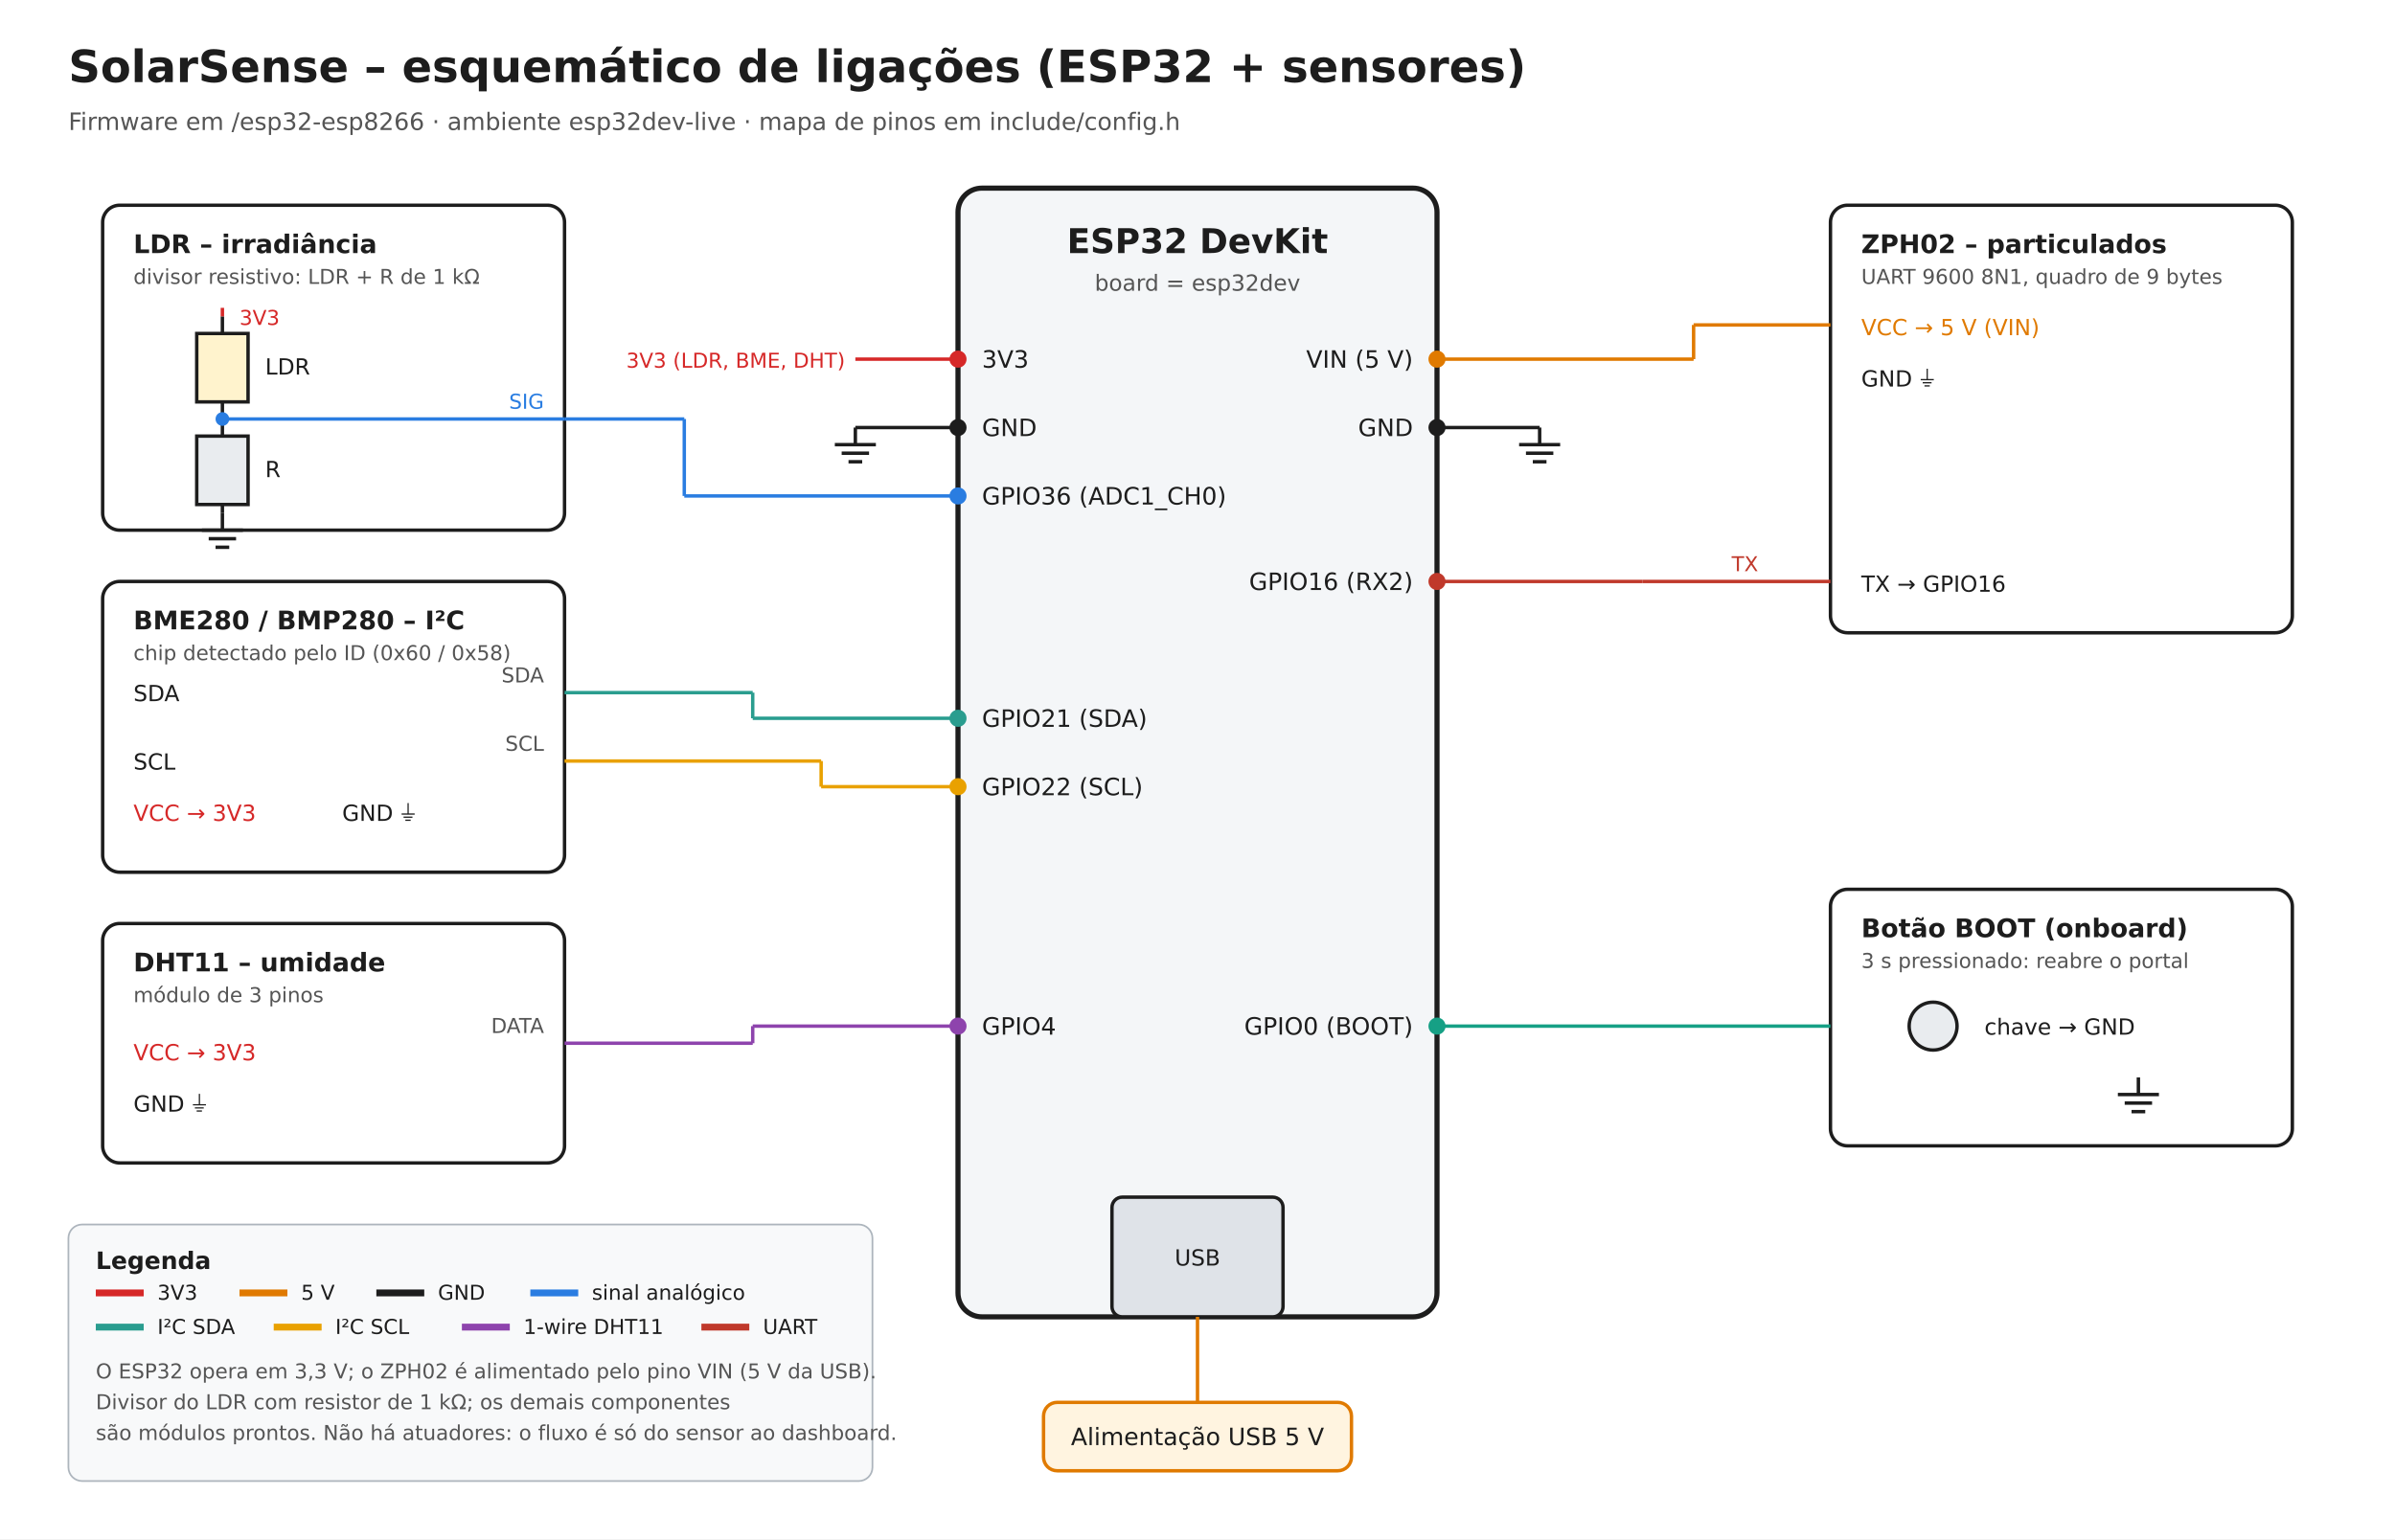
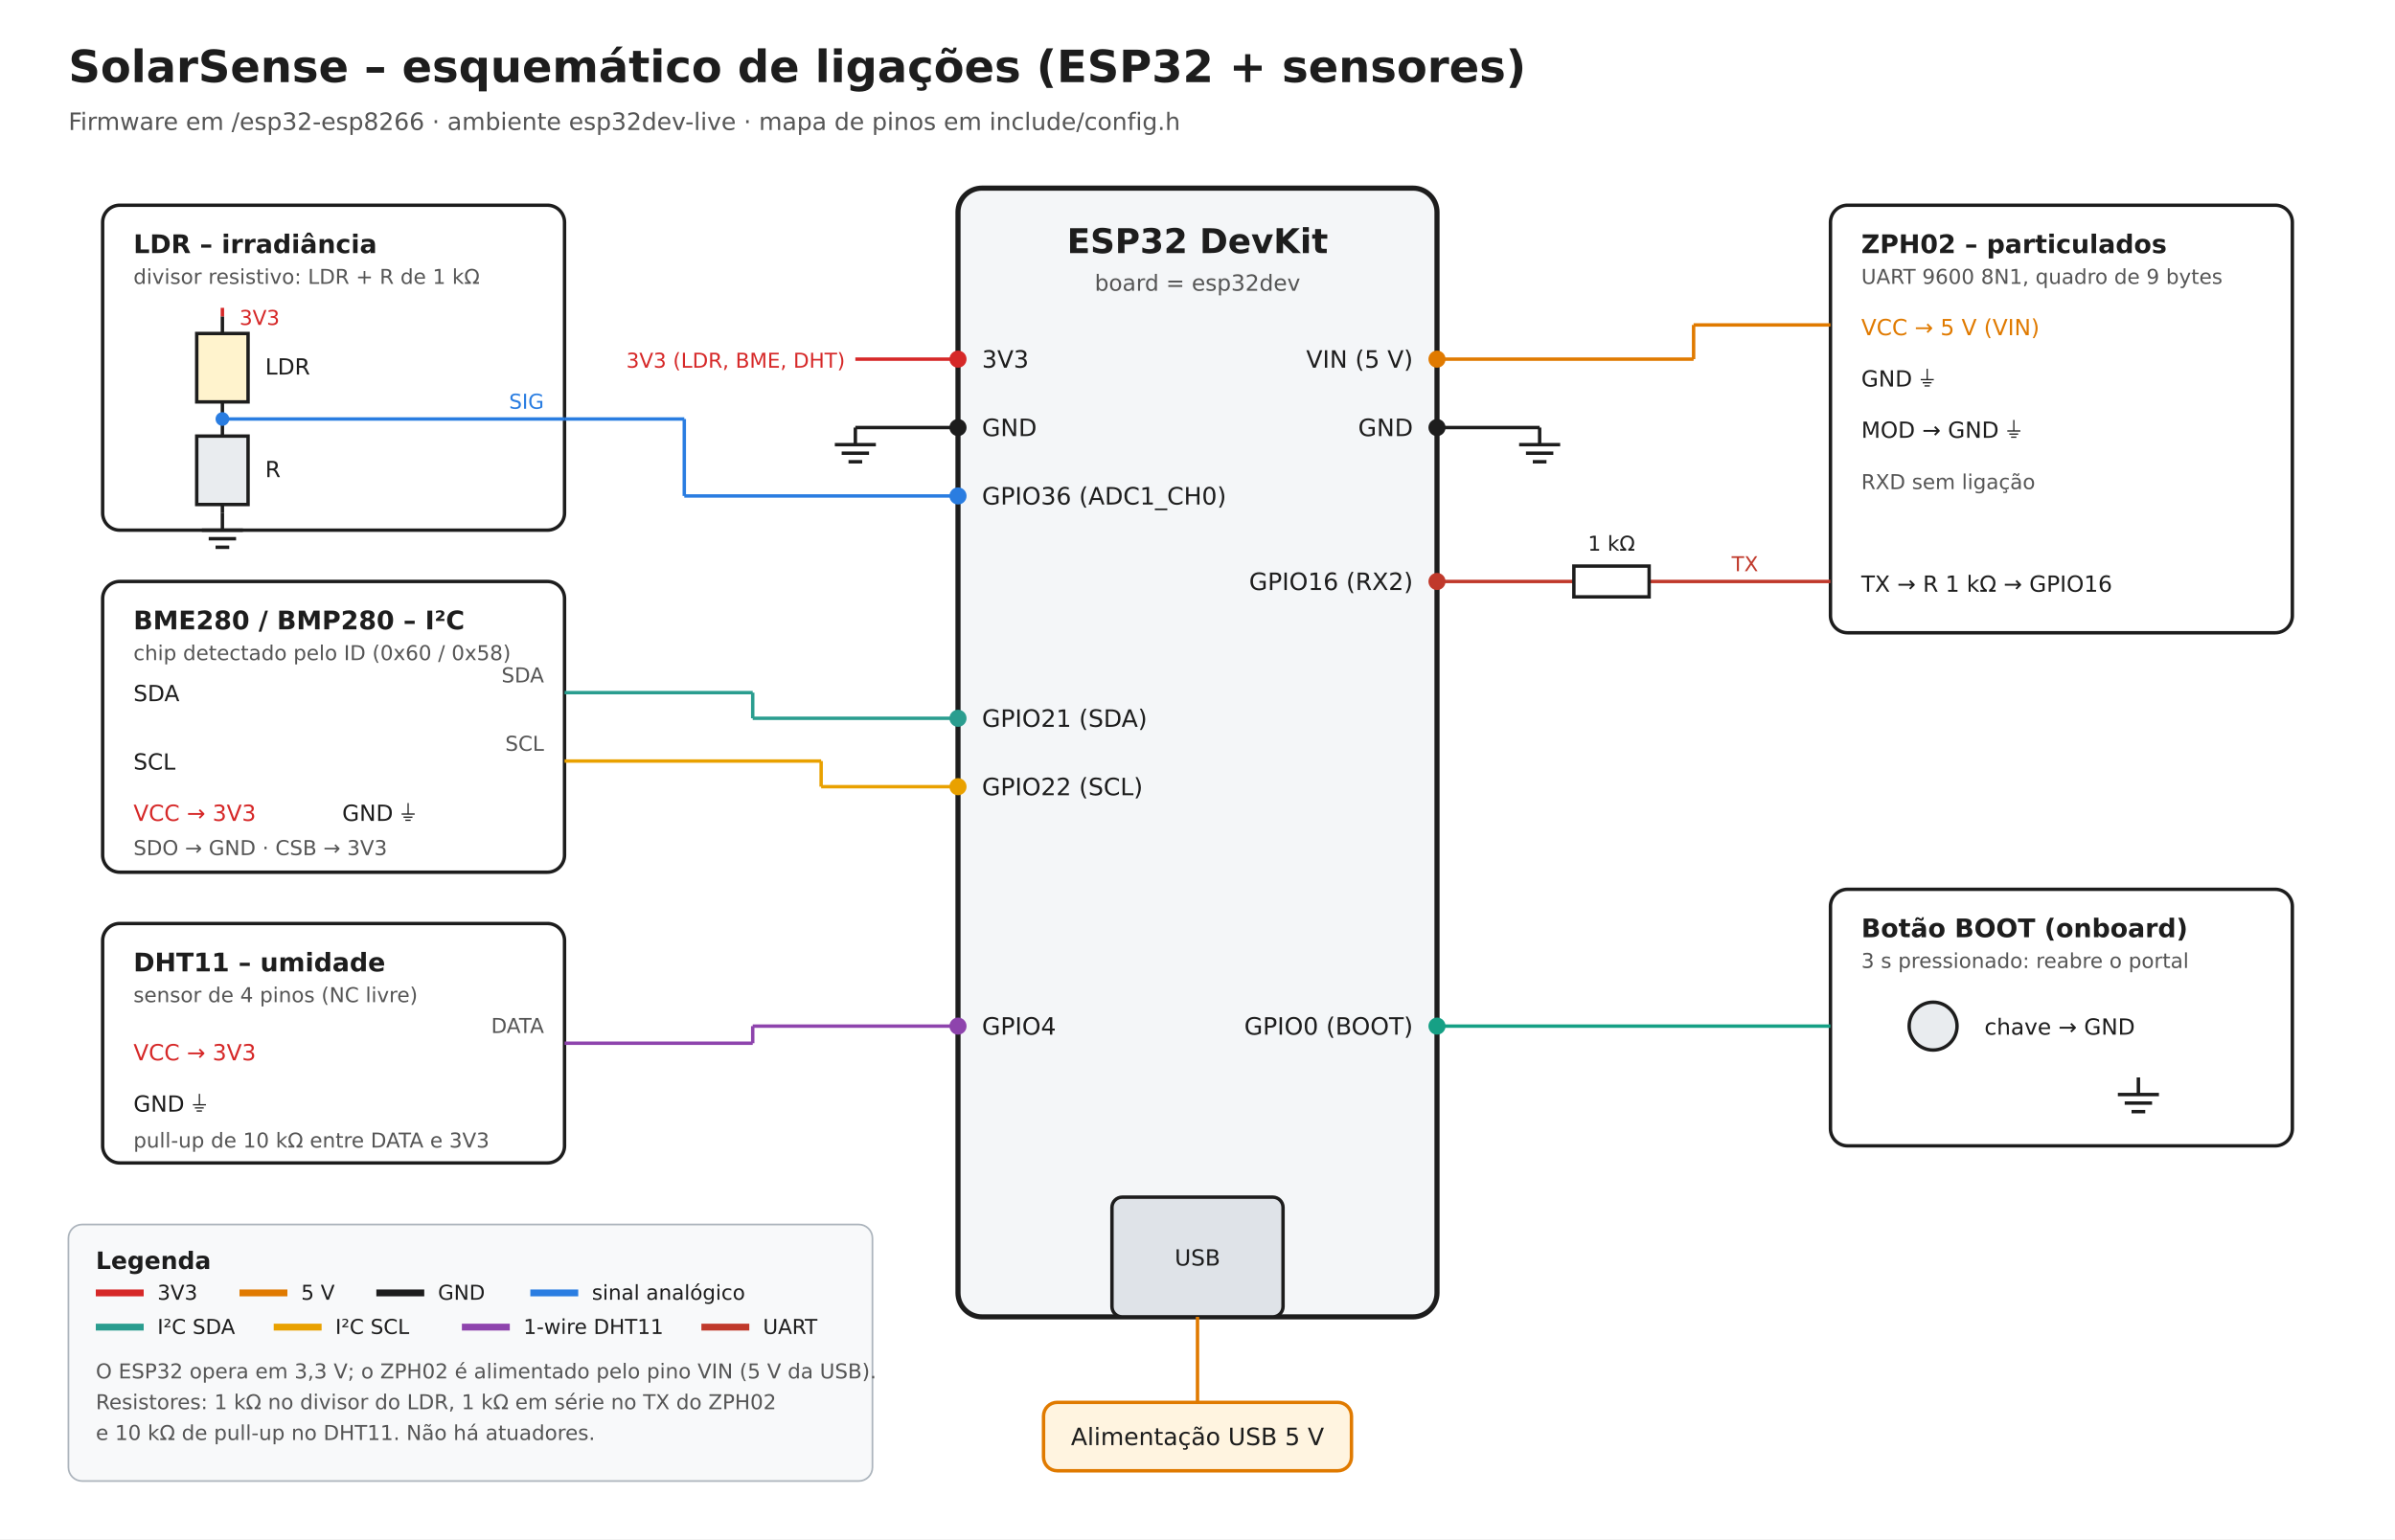
<svg xmlns="http://www.w3.org/2000/svg" width="1400" height="900" viewBox="0 0 1400 900" font-family="DejaVu Sans, Arial, sans-serif">
  <rect width="1400" height="900" fill="#ffffff" />
  <text x="40" y="48" font-size="26" font-weight="bold" fill="#1d1d1d">SolarSense – esquemático de ligações (ESP32 + sensores)</text>
  <text x="40" y="76" font-size="14" fill="#555">Firmware em /esp32-esp8266 · ambiente esp32dev-live · mapa de pinos em include/config.h</text>
  <defs>
    <g id="gnd">
      <line x1="0" y1="0" x2="0" y2="10" stroke="#1d1d1d" stroke-width="2" />
      <line x1="-12" y1="10" x2="12" y2="10" stroke="#1d1d1d" stroke-width="2" />
      <line x1="-8" y1="15" x2="8" y2="15" stroke="#1d1d1d" stroke-width="2" />
      <line x1="-4" y1="20" x2="4" y2="20" stroke="#1d1d1d" stroke-width="2" />
    </g>
  </defs>
  <rect x="560" y="110" width="280" height="660" rx="14" fill="#f4f6f8" stroke="#1d1d1d" stroke-width="3" />
  <text x="700" y="148" font-size="20" font-weight="bold" text-anchor="middle" fill="#1d1d1d">ESP32 DevKit</text>
  <text x="700" y="170" font-size="13" text-anchor="middle" fill="#555">board = esp32dev</text>
  <rect x="650" y="700" width="100" height="70" rx="6" fill="#dfe3e8" stroke="#1d1d1d" stroke-width="2" />
  <text x="700" y="740" font-size="13" text-anchor="middle" fill="#1d1d1d">USB</text>
  <g font-size="14" fill="#1d1d1d">
    <circle cx="560" cy="210" r="5" fill="#d62828" />
    <text x="574" y="215">3V3</text>
    <circle cx="560" cy="250" r="5" fill="#1d1d1d" />
    <text x="574" y="255">GND</text>
    <circle cx="560" cy="290" r="5" fill="#2a7de1" />
    <text x="574" y="295">GPIO36 (ADC1_CH0)</text>
    <circle cx="560" cy="420" r="5" fill="#2a9d8f" />
    <text x="574" y="425">GPIO21 (SDA)</text>
    <circle cx="560" cy="460" r="5" fill="#e9a100" />
    <text x="574" y="465">GPIO22 (SCL)</text>
    <circle cx="560" cy="600" r="5" fill="#8e44ad" />
    <text x="574" y="605">GPIO4</text>
    <circle cx="840" cy="210" r="5" fill="#e07a00" />
    <text x="826" y="215" text-anchor="end">VIN (5 V)</text>
    <circle cx="840" cy="250" r="5" fill="#1d1d1d" />
    <text x="826" y="255" text-anchor="end">GND</text>
    <circle cx="840" cy="340" r="5" fill="#c0392b" />
    <text x="826" y="345" text-anchor="end">GPIO16 (RX2)</text>
    <circle cx="840" cy="600" r="5" fill="#16a085" />
    <text x="826" y="605" text-anchor="end">GPIO0 (BOOT)</text>
  </g>
  <g stroke-width="2" fill="none">
    <line x1="560" y1="210" x2="500" y2="210" stroke="#d62828" />
    <line x1="560" y1="250" x2="500" y2="250" stroke="#1d1d1d" />
    <line x1="840" y1="250" x2="900" y2="250" stroke="#1d1d1d" />
  </g>
  <text x="494" y="215" font-size="12" text-anchor="end" fill="#d62828">3V3 (LDR, BME, DHT)</text>
  <use href="#gnd" x="500" y="250" />
  <use href="#gnd" x="900" y="250" />
  <g fill="#ffffff" stroke="#1d1d1d" stroke-width="2">
    <rect x="60" y="120" width="270" height="190" rx="10" />
    <rect x="60" y="340" width="270" height="170" rx="10" />
    <rect x="60" y="540" width="270" height="140" rx="10" />
    <rect x="1070" y="120" width="270" height="250" rx="10" />
    <rect x="1070" y="520" width="270" height="150" rx="10" />
  </g>
  <g font-size="15" font-weight="bold" fill="#1d1d1d">
    <text x="78" y="148">LDR – irradiância</text>
    <text x="78" y="368">BME280 / BMP280 – I²C</text>
    <text x="78" y="568">DHT11 – umidade</text>
    <text x="1088" y="148">ZPH02 – particulados</text>
    <text x="1088" y="548">Botão BOOT (onboard)</text>
  </g>
  <g font-size="12" fill="#555">
    <text x="78" y="166">divisor resistivo: LDR + R de 1 kΩ</text>
    <text x="78" y="386">chip detectado pelo ID (0x60 / 0x58)</text>
-     <text x="78" y="586">módulo de 3 pinos</text>
+     <text x="78" y="586">sensor de 4 pinos (NC livre)</text>
    <text x="1088" y="166">UART 9600 8N1, quadro de 9 bytes</text>
    <text x="1088" y="566">3 s pressionado: reabre o portal</text>
  </g>
  <g stroke="#1d1d1d" stroke-width="2" fill="none">
    <rect x="115" y="195" width="30" height="40" fill="#fff3cd" />
    <rect x="115" y="255" width="30" height="40" fill="#e9ecef" />
    <line x1="130" y1="185" x2="130" y2="195" />
    <line x1="130" y1="235" x2="130" y2="255" />
    <line x1="130" y1="295" x2="130" y2="300" />
    <line x1="130" y1="245" x2="330" y2="245" stroke="#2a7de1" />
  </g>
  <circle cx="130" cy="245" r="4" fill="#2a7de1" />
  <text x="155" y="219" font-size="13" fill="#1d1d1d">LDR</text>
  <text x="155" y="279" font-size="13" fill="#1d1d1d">R</text>
  <text x="318" y="239" font-size="12" text-anchor="end" fill="#2a7de1">SIG</text>
  <line x1="130" y1="185" x2="130" y2="180" stroke="#d62828" stroke-width="2" />
  <text x="140" y="190" font-size="12" fill="#d62828">3V3</text>
  <use href="#gnd" x="130" y="300" />
  <g font-size="13" fill="#1d1d1d">
    <text x="78" y="410">SDA</text>
    <text x="78" y="450">SCL</text>
    <text x="78" y="480" fill="#d62828">VCC → 3V3</text>
    <text x="200" y="480">GND ⏚</text>
+     <text x="78" y="500" font-size="12" fill="#555">SDO → GND · CSB → 3V3</text>
  </g>
  <g stroke-width="2" fill="none">
    <line x1="330" y1="405" x2="440" y2="405" stroke="#2a9d8f" />
    <line x1="440" y1="405" x2="440" y2="420" stroke="#2a9d8f" />
    <line x1="440" y1="420" x2="560" y2="420" stroke="#2a9d8f" />
    <line x1="330" y1="445" x2="480" y2="445" stroke="#e9a100" />
    <line x1="480" y1="445" x2="480" y2="460" stroke="#e9a100" />
    <line x1="480" y1="460" x2="560" y2="460" stroke="#e9a100" />
    <line x1="330" y1="245" x2="400" y2="245" stroke="#2a7de1" />
    <line x1="400" y1="245" x2="400" y2="290" stroke="#2a7de1" />
    <line x1="400" y1="290" x2="560" y2="290" stroke="#2a7de1" />
    <line x1="330" y1="610" x2="440" y2="610" stroke="#8e44ad" />
    <line x1="440" y1="610" x2="440" y2="600" stroke="#8e44ad" />
    <line x1="440" y1="600" x2="560" y2="600" stroke="#8e44ad" />
  </g>
  <g font-size="12" fill="#555">
    <text x="318" y="399" text-anchor="end">SDA</text>
    <text x="318" y="439" text-anchor="end">SCL</text>
    <text x="318" y="604" text-anchor="end">DATA</text>
  </g>
  <g font-size="13" fill="#1d1d1d">
    <text x="78" y="620" fill="#d62828">VCC → 3V3</text>
    <text x="78" y="650">GND ⏚</text>
+     <text x="78" y="671" font-size="12" fill="#555">pull-up de 10 kΩ entre DATA e 3V3</text>
  </g>
  <g font-size="13" fill="#1d1d1d">
    <text x="1088" y="196" fill="#e07a00">VCC → 5 V (VIN)</text>
    <text x="1088" y="226">GND ⏚</text>
-     <text x="1088" y="346">TX → GPIO16</text>
+     <text x="1088" y="256">MOD → GND ⏚</text>
+     <text x="1088" y="286" font-size="12" fill="#555">RXD sem ligação</text>
+     <text x="1088" y="346">TX → R 1 kΩ → GPIO16</text>
  </g>
  <g stroke-width="2" fill="none">
    <line x1="1070" y1="340" x2="960" y2="340" stroke="#c0392b" />
    <line x1="960" y1="340" x2="840" y2="340" stroke="#c0392b" />
    <line x1="1070" y1="190" x2="990" y2="190" stroke="#e07a00" />
    <line x1="990" y1="190" x2="990" y2="210" stroke="#e07a00" />
    <line x1="990" y1="210" x2="840" y2="210" stroke="#e07a00" />
    <line x1="1070" y1="600" x2="840" y2="600" stroke="#16a085" />
  </g>
+   <rect x="920" y="331" width="44" height="18" fill="#fff" stroke="#1d1d1d" stroke-width="2" />
+   <text x="942" y="322" font-size="12" text-anchor="middle" fill="#1d1d1d">1 kΩ</text>
  <text x="1020" y="334" font-size="12" text-anchor="middle" fill="#c0392b">TX</text>
  <g stroke="#1d1d1d" stroke-width="2" fill="#e9ecef">
    <circle cx="1130" cy="600" r="14" />
  </g>
  <text x="1160" y="605" font-size="13" fill="#1d1d1d">chave → GND</text>
  <use href="#gnd" x="1250" y="630" />
  <g stroke-width="2" fill="none">
    <line x1="700" y1="770" x2="700" y2="820" stroke="#e07a00" />
  </g>
  <rect x="610" y="820" width="180" height="40" rx="8" fill="#fff4e0" stroke="#e07a00" stroke-width="2" />
  <text x="700" y="845" font-size="14" text-anchor="middle" fill="#1d1d1d">Alimentação USB 5 V</text>
  <rect x="40" y="716" width="470" height="150" rx="8" fill="#f8f9fa" stroke="#adb5bd" />
  <text x="56" y="742" font-size="14" font-weight="bold" fill="#1d1d1d">Legenda</text>
  <g font-size="12" fill="#1d1d1d">
    <rect x="56" y="754" width="28" height="4" fill="#d62828" />
    <text x="92" y="760">3V3</text>
    <rect x="140" y="754" width="28" height="4" fill="#e07a00" />
    <text x="176" y="760">5 V</text>
    <rect x="220" y="754" width="28" height="4" fill="#1d1d1d" />
    <text x="256" y="760">GND</text>
    <rect x="310" y="754" width="28" height="4" fill="#2a7de1" />
    <text x="346" y="760">sinal analógico</text>
    <rect x="56" y="774" width="28" height="4" fill="#2a9d8f" />
    <text x="92" y="780">I²C SDA</text>
    <rect x="160" y="774" width="28" height="4" fill="#e9a100" />
    <text x="196" y="780">I²C SCL</text>
    <rect x="270" y="774" width="28" height="4" fill="#8e44ad" />
    <text x="306" y="780">1-wire DHT11</text>
    <rect x="410" y="774" width="28" height="4" fill="#c0392b" />
    <text x="446" y="780">UART</text>
  </g>
  <text x="56" y="806" font-size="12" fill="#555">O ESP32 opera em 3,3 V; o ZPH02 é alimentado pelo pino VIN (5 V da USB).</text>
-   <text x="56" y="824" font-size="12" fill="#555">Divisor do LDR com resistor de 1 kΩ; os demais componentes</text>
-   <text x="56" y="842" font-size="12" fill="#555">são módulos prontos. Não há atuadores: o fluxo é só do sensor ao dashboard.</text>
+   <text x="56" y="824" font-size="12" fill="#555">Resistores: 1 kΩ no divisor do LDR, 1 kΩ em série no TX do ZPH02</text>
+   <text x="56" y="842" font-size="12" fill="#555">e 10 kΩ de pull-up no DHT11. Não há atuadores.</text>
</svg>
